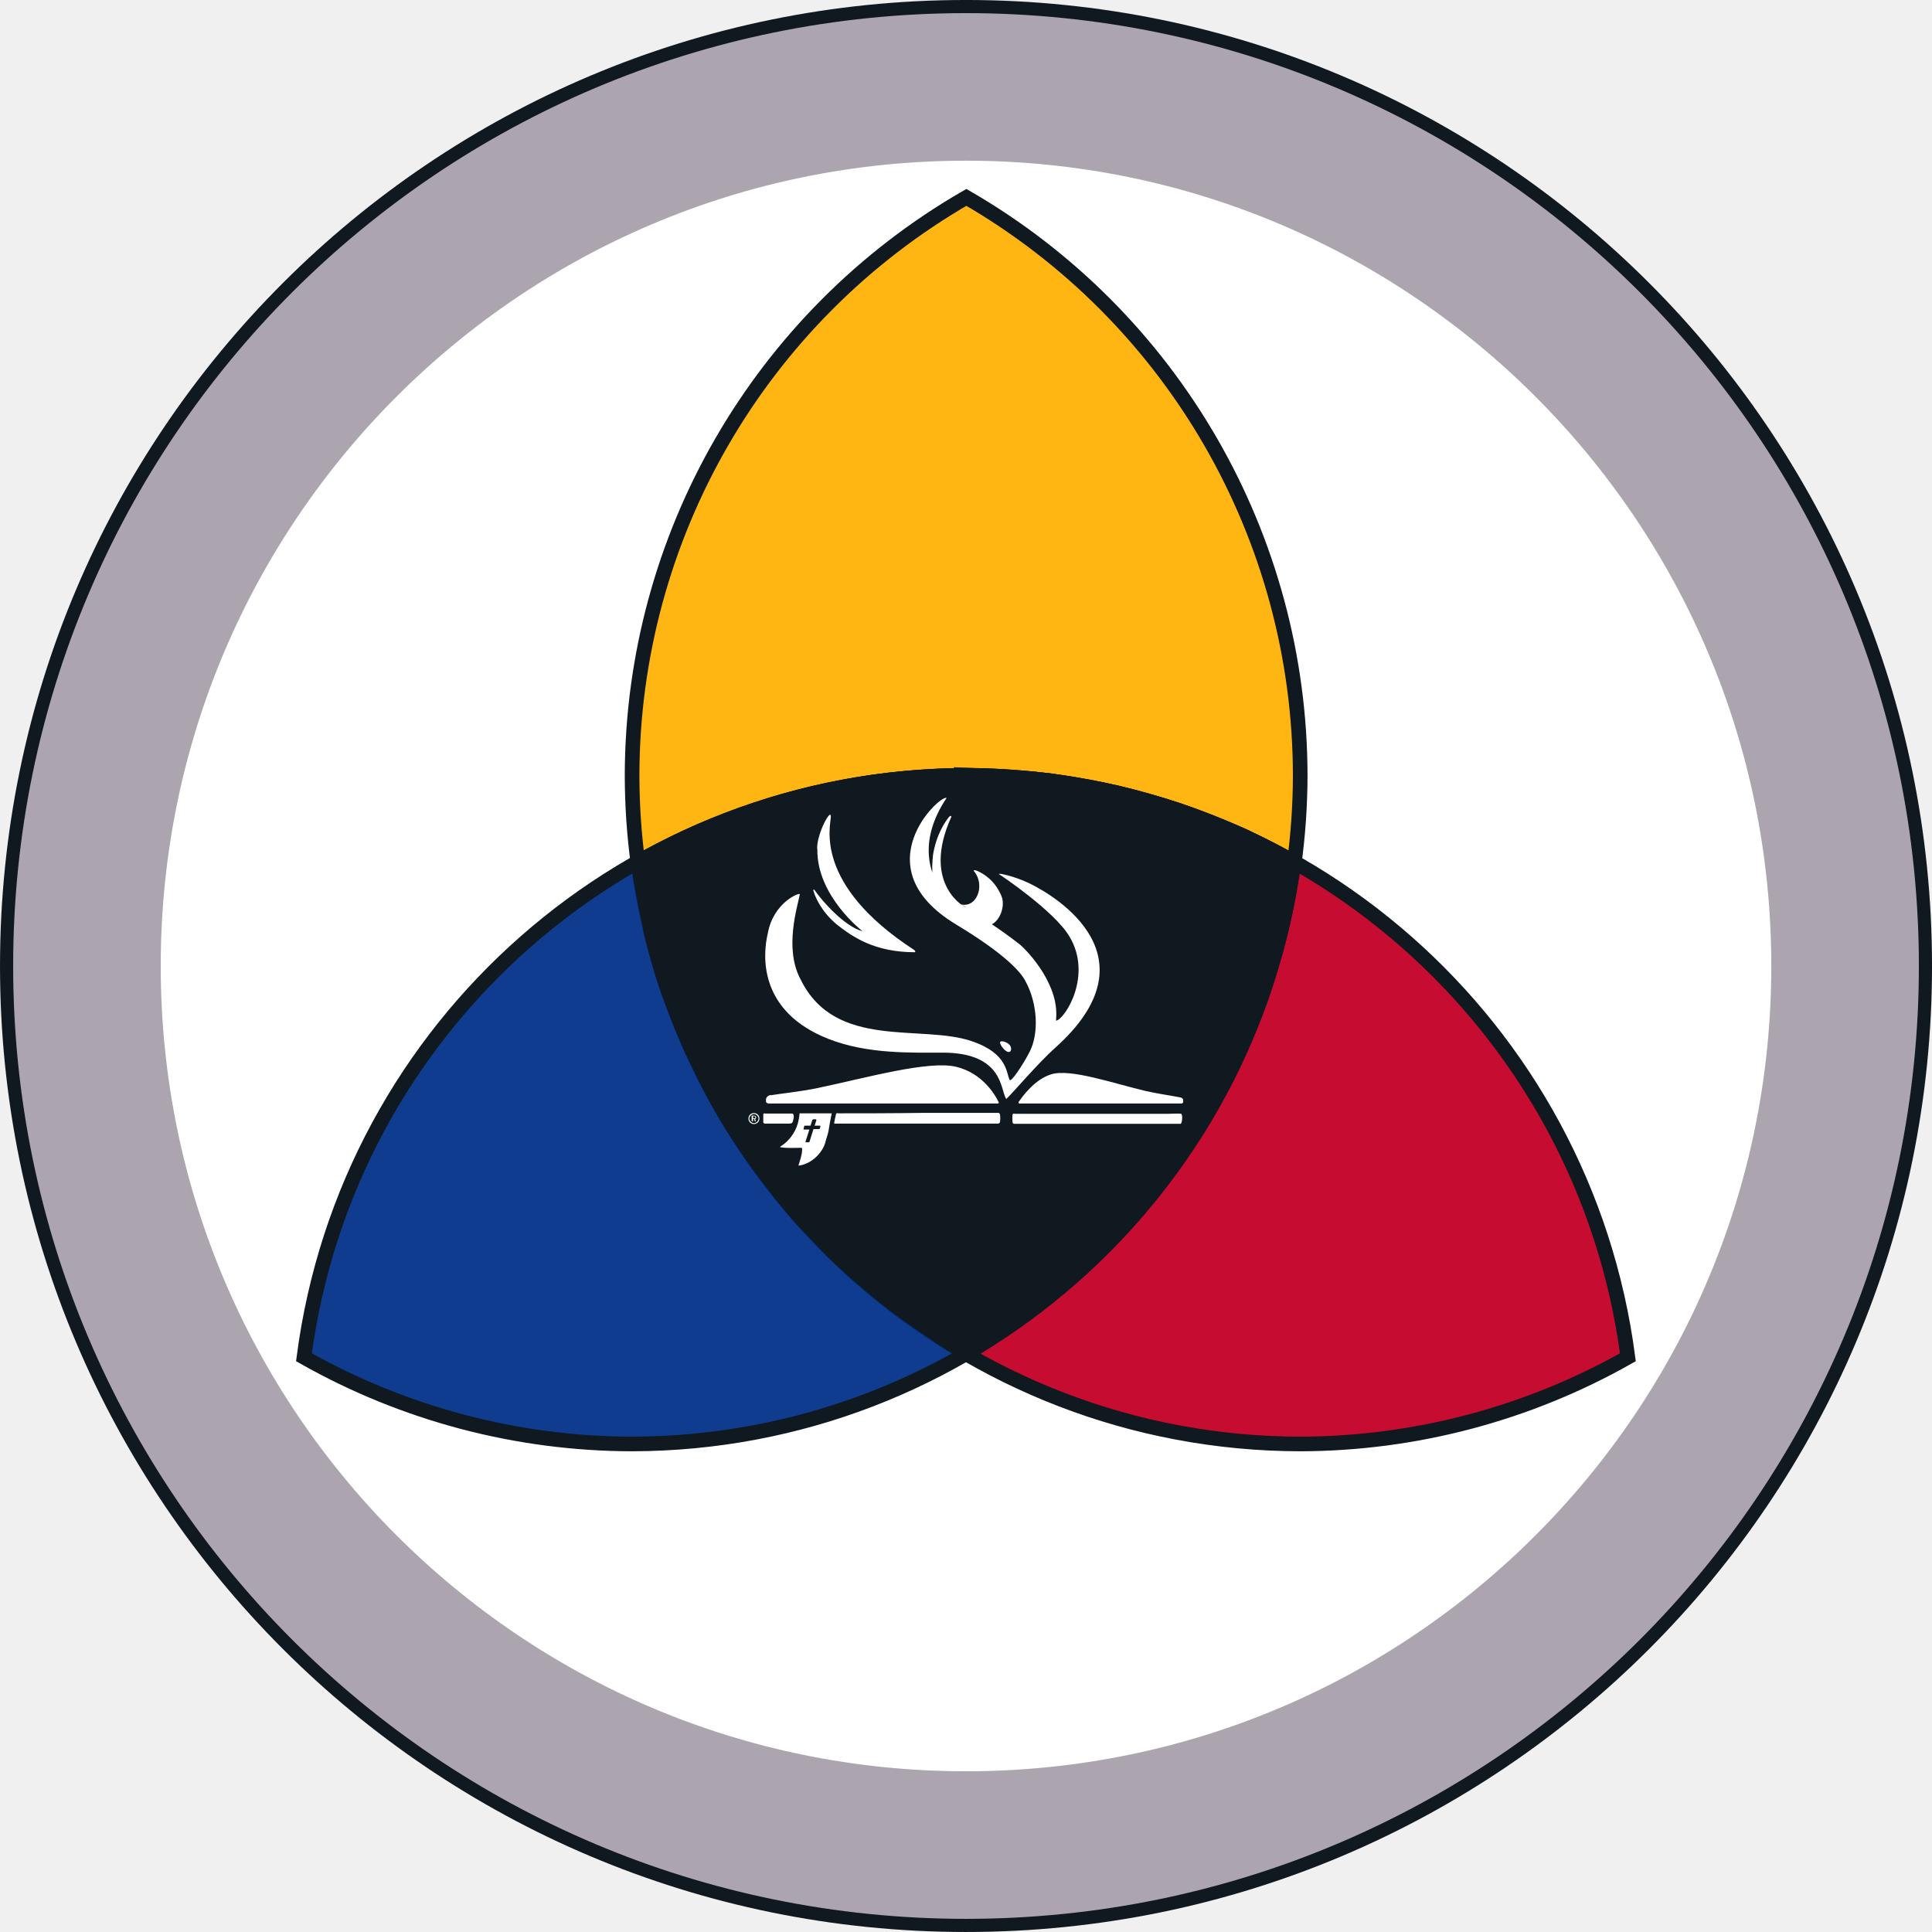
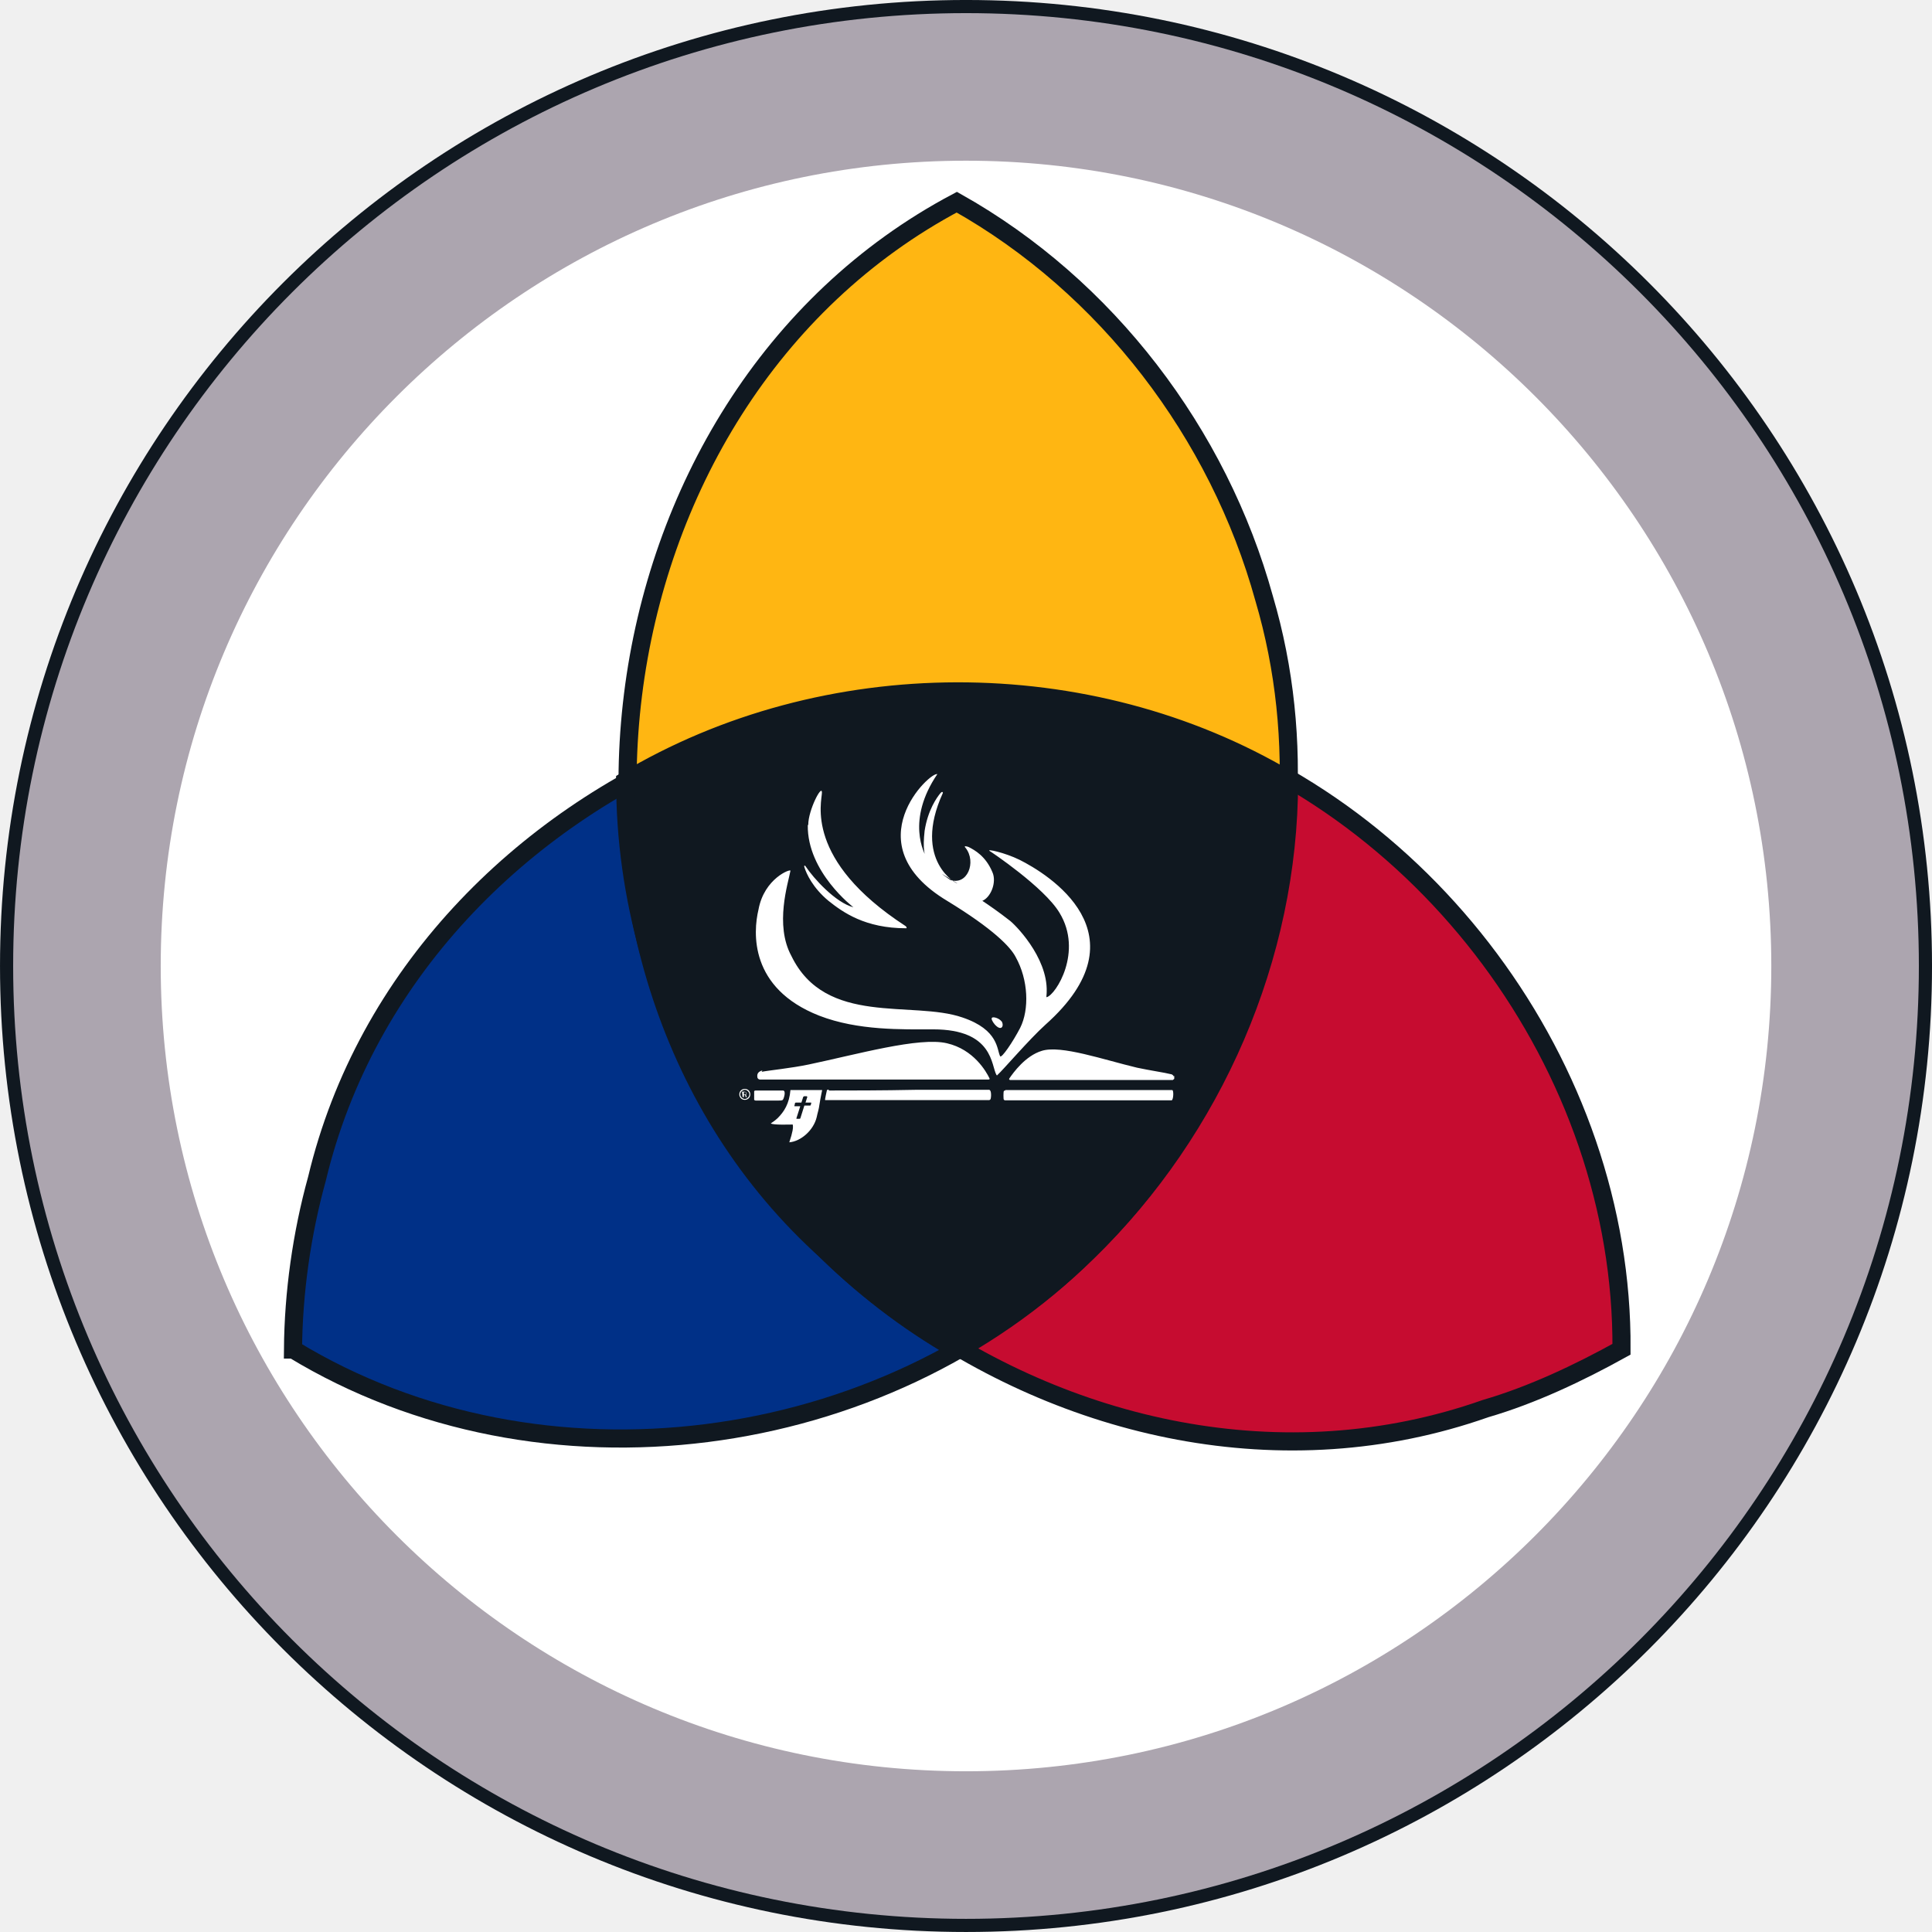
<svg xmlns="http://www.w3.org/2000/svg" width="320" height="320" viewBox="0 0 84.667 84.667">
  <g>
    <g transform="translate(-15.869 -186.23)">
      <circle cx="58.203" cy="228.563" r="41.687" fill="#fff" stroke="#101820" stroke-width="1.293" />
      <circle cx="58.203" cy="228.563" r="38.524" fill="none" stroke="#aca5af" stroke-width="6.467" />
    </g>
    <g>
-       <g stroke="#101820" stroke-width=".641">
-         <path fill="#ffb612" d="M42.35 8.65A29.3 29.3 0 0 0 27.7 33.98 29.3 29.3 0 0 0 42.32 59.3 29.3 29.3 0 0 0 56.98 34 29.3 29.3 0 0 0 42.35 8.65z" />
-         <path fill="#c60c30" d="M42.34 33.98a29.3 29.3 0 0 0-14.36 3.8 29.3 29.3 0 0 0 29 25.5 29.3 29.3 0 0 0 14.36-3.8 29.3 29.3 0 0 0-29-25.5z" />
-         <path fill="#003087" fill-opacity=".941" d="M42.34 33.98a29.3 29.3 0 0 0-29.02 25.5 29.3 29.3 0 0 0 14.37 3.8 29.3 29.3 0 0 0 29-25.52 29.3 29.3 0 0 0-14.36-3.78z" />
-         <path fill="#101820" d="M42.33 33.98a29.3 29.3 0 0 0-14.36 3.8 29.3 29.3 0 0 0 .52 2.83 29.3 29.3 0 0 0 .03.2 29.3 29.3 0 0 0 .74 2.57 29.3 29.3 0 0 0 .14.36 29.3 29.3 0 0 0 .93 2.3 29.3 29.3 0 0 0 .26.54 29.3 29.3 0 0 0 1.04 2 29.3 29.3 0 0 0 .42.7A29.3 29.3 0 0 0 33.2 51a29.3 29.3 0 0 0 .6.8 29.3 29.3 0 0 0 1.16 1.43 29.3 29.3 0 0 0 .86.92 29.3 29.3 0 0 0 1.13 1.14 29.3 29.3 0 0 0 1.1.97 29.3 29.3 0 0 0 1.07.87 29.3 29.3 0 0 0 1.4 1 29.3 29.3 0 0 0 1.12.75 29.3 29.3 0 0 0 .55.32 29.3 29.3 0 0 0 .13.08 29.3 29.3 0 0 0 .2-.12 29.3 29.3 0 0 0 2.14-1.4 29.3 29.3 0 0 0 .48-.35 29.3 29.3 0 0 0 1.77-1.4 29.3 29.3 0 0 0 .65-.62 29.3 29.3 0 0 0 1.4-1.37 29.3 29.3 0 0 0 .8-.9 29.3 29.3 0 0 0 1.06-1.27 29.3 29.3 0 0 0 .88-1.22 29.3 29.3 0 0 0 .77-1.12 29.3 29.3 0 0 0 .9-1.57 29.3 29.3 0 0 0 .5-.93 29.3 29.3 0 0 0 .85-1.9 29.3 29.3 0 0 0 .3-.72 29.3 29.3 0 0 0 .75-2.27 29.3 29.3 0 0 0 .14-.45 29.3 29.3 0 0 0 .6-2.62 29.3 29.3 0 0 0 .03-.2 29.3 29.3 0 0 0 .17-1.07 29.3 29.3 0 0 0-1-.53 29.3 29.3 0 0 0-1.26-.64 29.3 29.3 0 0 0-1.4-.57 29.3 29.3 0 0 0-1.32-.5 29.3 29.3 0 0 0-1.43-.43 29.3 29.3 0 0 0-1.4-.38 29.3 29.3 0 0 0-1.45-.28 29.3 29.3 0 0 0-1.43-.24 29.3 29.3 0 0 0-1.46-.13 29.3 29.3 0 0 0-1.74-.1 29.3 29.3 0 0 0-.5-.02z" />
+       <g stroke="#101820" stroke-width=".794">
+         <path fill="#c60c30" d="M71.06 59.13c.08-12.35-8.64-24.07-20.5-27.55-7.63-2.36-16.28-1.47-23.16 2.65-.52 18.76 20 33.74 37.7 27.5 2.06-.6 4.1-1.57 5.96-2.6z" />
+         <path fill="#003087" d="M12.85 59.14c10.86 6.6 25.85 4.6 34.84-4.3 5.5-5.35 8.8-12.92 8.8-20.6-15.54-9.77-38.34-.42-42.6 17.42-.67 2.42-1.03 5-1.05 7.48z" />
+         <path fill="#ffb612" d="M41.92 59.13c11.3-6.2 17.12-20.56 13.48-32.9-2-7.24-6.9-13.68-13.47-17.37-16.42 8.7-19.52 33.55-5.7 45.98 1.7 1.65 3.63 3.1 5.7 4.3z" />
+         <path fill="#101820" d="M27.4 34.24c-.02 10.08 5.76 19.9 14.5 24.9 8.87-4.9 14.57-14.87 14.56-24.96-8.76-5.2-20.32-5.17-29.06.06z" />
      </g>
-       <path fill="#fff" d="M32.8 49.02c0 .13.1.24.24.24.13 0 .24-.1.24-.24 0-.14-.1-.24-.24-.24-.14 0-.24.1-.24.24m.04 0c0-.1.1-.2.2-.2s.2.1.2.2-.1.2-.2.2-.2-.1-.2-.2m.1.1s.02.02.03.02c.02 0 .03 0 .03 0v-.1h.05l.03.1s0 0 .02 0h.02s.02 0 0-.02c0-.02-.02-.05-.03-.08 0 0 .05-.02.05-.07s-.05-.08-.1-.08h-.08s-.02 0-.02 0zm.06-.1v-.1h.06c.03 0 .04.03.04.05 0 .02 0 .04-.04.04H33m2.96.35l-.03.08c0 .03-.02.04-.03.04h-.25l-.17.54c0 .03-.03.04-.05.04h-.1c-.02 0-.03 0-.03-.03l.17-.53h-.25s-.02-.02 0-.04l.02-.1s.02-.03.03-.03h.25l.08-.25s.03-.03.05-.03h.1s.03.02.03.03l-.08.25h.25s0 .03 0 .05zm-.92-.56c-.05.6-.28.95-.56 1.23-.1.1-.3.23-.3.23.07.07.88.04.96.04.03.13 0 .33-.15.78.5-.04 1.08-.52 1.2-1.1.05-.16.12-.36.14-.55.05-.32.12-.63.12-.64-.48 0-.95 0-1.42 0m16.82-.6c0-.03-.07-.1-.14-.1-.23-.05-.92-.15-1.47-.27-1.47-.35-3.33-1-4.17-.74-.73.22-1.26.97-1.42 1.2-.05.07.03.08.03.08h7.08s.04 0 .05 0c0-.02.04-.03.04-.06 0-.02 0-.1 0-.12M33.78 48c.3-.06 1.3-.16 2.06-.32 2.1-.44 4.85-1.22 6.06-.93 1.17.28 1.72 1.25 1.86 1.54.04.07-.05.07-.05.07H33.7s-.12 0-.13-.08c0-.06-.05-.24.22-.3M42 39.6c.78.3 1.2-.78.7-1.4-.1-.1.07-.06.14-.03.26.12.75.4 1.04 1.08.2.45-.07 1.14-.47 1.28-.37-.18-1.17-.54-1.4-.94m2.25 6.22c.13.2 0 .47-.3.13-.1-.12-.18-.27-.1-.3.08-.03.3.04.4.17m-1.94-6.06c-1.2-.76-1.6-.74-1.43-2.3.15-.9.54-1.45.7-1.65.1-.1.1 0 .1 0-1.36 3 .68 4.02.64 3.96m-6.52-2.56c-.02-.65.6-1.8.6-1.42 0 .4-.8 2.95 3.65 5.85.05.03.07.1.03.1-1.8 0-2.75-.7-3.4-1.2-.7-.58-.95-1.2-1.03-1.45-.05-.13.03-.1.04-.07.36.52 1.33 1.6 2.1 1.8 0 0-2.02-1.55-1.98-3.6m5.67-2.25c-1.37 2.02-.57 3.48-.45 3.67.54.88 1.85 1.35 3.6 2.72.2.13 1.7 1.6 1.65 3.15 0 .14-.02.24 0 .23.4-.1 1.6-2 .57-3.7-.67-1.12-3.04-2.7-3.05-2.7-.2-.12.64.06 1.3.38 1.2.58 5.58 3.24 1.12 7.22-.72.64-1.88 2-2.1 2.2-.03.05-.04.02-.05 0-.24-.38-.12-2-2.77-2-1.36 0-3.3.07-5-.6-3.06-1.2-2.9-3.64-2.66-4.64.25-1.36 1.42-1.8 1.4-1.7-.1.55-.7 2.38.04 3.74 1.52 3.1 5.3 1.94 7.5 2.7 1.6.54 1.5 1.42 1.66 1.7.06.1.56-.63.88-1.25.4-.8.35-2.1-.2-3.1-.24-.45-1-1.24-3.02-2.46-4.16-2.5-.7-5.72-.43-5.55m2.97 13.84c1.87 0 6.35 0 6.77 0 .1 0 .46-.02.54 0 .07 0 .06.4-.02.44-.08 0-5.47 0-7.3 0-.03 0-.05-.03-.06-.04-.02-.03-.02-.35 0-.38.02-.03.04-.03.07-.03m-10.92 0c.27 0 .94 0 1 0 0 0 .14 0 .17 0 .17 0 .04.38.02.4-.03.05-.18.04-.2.04-.06 0-.72 0-1 0-.03 0-.06-.03-.07-.04 0-.03 0-.34 0-.37 0-.03.04-.04.08-.04m3.2 0c.83 0 2.36 0 3.77-.02 1.7 0 3.17 0 3.27 0 0 0 .04.03.05.06.02.08.02.27 0 .36-.02.02-.04.04-.06.05-.1 0-7.12 0-7.2 0-.02 0 .07-.4.08-.43.02-.02.04-.03.07-.03" />
+       <path fill="#fff" d="M32.4 47.96c0 .13.1.24.24.24.13 0 .24-.1.24-.24 0-.14-.1-.24-.24-.24-.14 0-.24.1-.24.24m.04 0c0-.1.1-.2.2-.2s.2.1.2.2-.1.2-.2.2-.2-.1-.2-.2m.1.1s.02.02.03.02c.02 0 .03 0 .03 0v-.1h.05l.03.1s0 0 .02 0h.02s.02 0 0-.02c0-.02-.02-.05-.03-.08 0 0 .03-.02.03-.07 0-.04-.05-.07-.1-.07h-.08s-.02 0-.02 0zm.06-.1v-.1h.06c.03 0 .04.03.04.05 0 .03 0 .05-.04.05h-.06m2.96.36l-.03.1c0 .02-.02.03-.03.03h-.25l-.17.54c0 .03-.03.04-.05.04h-.1c-.02 0-.03 0-.03-.02l.17-.53h-.25s-.02-.02 0-.04l.02-.1s.02-.02.03-.02h.25l.08-.25s.03-.03.05-.03h.1s.03.02.03.03l-.08.25h.25s0 .03 0 .05zm-.92-.55c-.05.6-.28.95-.56 1.23-.1.1-.3.23-.3.23.07.08.88.05.96.05.03.13 0 .33-.15.78.5-.04 1.06-.52 1.2-1.1.03-.16.1-.36.12-.55.05-.32.12-.63.12-.64-.48 0-.95 0-1.42 0m16.82-.6c0-.04-.07-.1-.14-.1-.22-.06-.9-.16-1.46-.28-1.47-.35-3.33-1-4.17-.74-.73.22-1.26.97-1.42 1.2-.05.07.03.08.03.08h7.08s.04 0 .05 0c0-.02.06-.03.06-.06 0-.02 0-.1 0-.12m-18.08-.18c.3-.06 1.3-.16 2.06-.32 2.1-.44 4.85-1.22 6.06-.93 1.17.27 1.72 1.24 1.86 1.53.04.06-.05.06-.05.06h-10s-.1 0-.12-.1c0-.05-.05-.23.22-.3m8.2-8.36c.78.3 1.2-.78.7-1.4-.1-.1.07-.06.14-.03.26.13.75.4 1.04 1.1.2.44-.07 1.13-.47 1.27-.35-.18-1.15-.54-1.4-.94m2.27 6.2c.13.2 0 .48-.3.14-.1-.12-.18-.27-.1-.3.08-.03.3.04.4.17m-1.94-6.05c-1.2-.77-1.6-.75-1.43-2.3.14-.9.53-1.46.7-1.66.1-.1.1 0 .1 0-1.37 3 .67 4.02.63 3.96m-6.53-2.56c0-.65.6-1.8.6-1.42 0 .4-.8 2.95 3.66 5.85.05.03.07.1.03.1-1.8 0-2.77-.7-3.4-1.2-.7-.58-.97-1.2-1.05-1.45-.05-.13.03-.1.04-.07.35.53 1.32 1.6 2.1 1.8 0 0-2.03-1.54-2-3.6m5.68-2.24c-1.38 2.03-.58 3.5-.46 3.68.54.88 1.85 1.35 3.6 2.72.2.13 1.7 1.6 1.65 3.15 0 .14-.03.24 0 .23.4-.1 1.6-2 .56-3.7-.67-1.12-3.04-2.7-3.05-2.7-.2-.12.65.06 1.3.38 1.2.6 5.6 3.25 1.13 7.23-.7.63-1.87 2-2.1 2.2-.02.04-.03 0-.04 0-.24-.4-.12-2-2.77-2-1.36 0-3.3.06-5-.6-3.06-1.2-2.9-3.65-2.66-4.65.25-1.37 1.42-1.8 1.4-1.7-.1.54-.7 2.37.04 3.73 1.5 3.1 5.3 1.94 7.5 2.7 1.6.54 1.5 1.42 1.65 1.7.06.1.56-.63.88-1.25.4-.8.36-2.1-.2-3.1-.23-.45-1-1.24-3-2.46-4.16-2.5-.7-5.72-.43-5.55m2.97 13.84c1.87 0 6.35 0 6.77 0 .1 0 .47 0 .55 0 .07 0 .06.4-.02.45-.08 0-5.47 0-7.3 0-.03 0-.05-.02-.06-.03-.02-.02-.02-.34 0-.37.02-.03.04-.03.07-.03m-10.92 0c.27 0 .94 0 1 0 0 0 .14 0 .17 0 .16 0 .03.38 0 .4-.02.05-.17.04-.2.04-.05 0-.7 0-1 0-.02 0-.05-.02-.06-.03 0-.03 0-.34 0-.37 0-.03.04-.04.08-.04m3.2 0c.83 0 2.36 0 3.77-.03 1.7 0 3.16 0 3.26 0 0 0 .04.03.05.06.03.07.03.26 0 .35 0 0-.03.03-.05.04-.1 0-7.12 0-7.2 0-.02 0 .07-.4.08-.44.02 0 .04-.02.07-.02" />
    </g>
  </g>
</svg>
